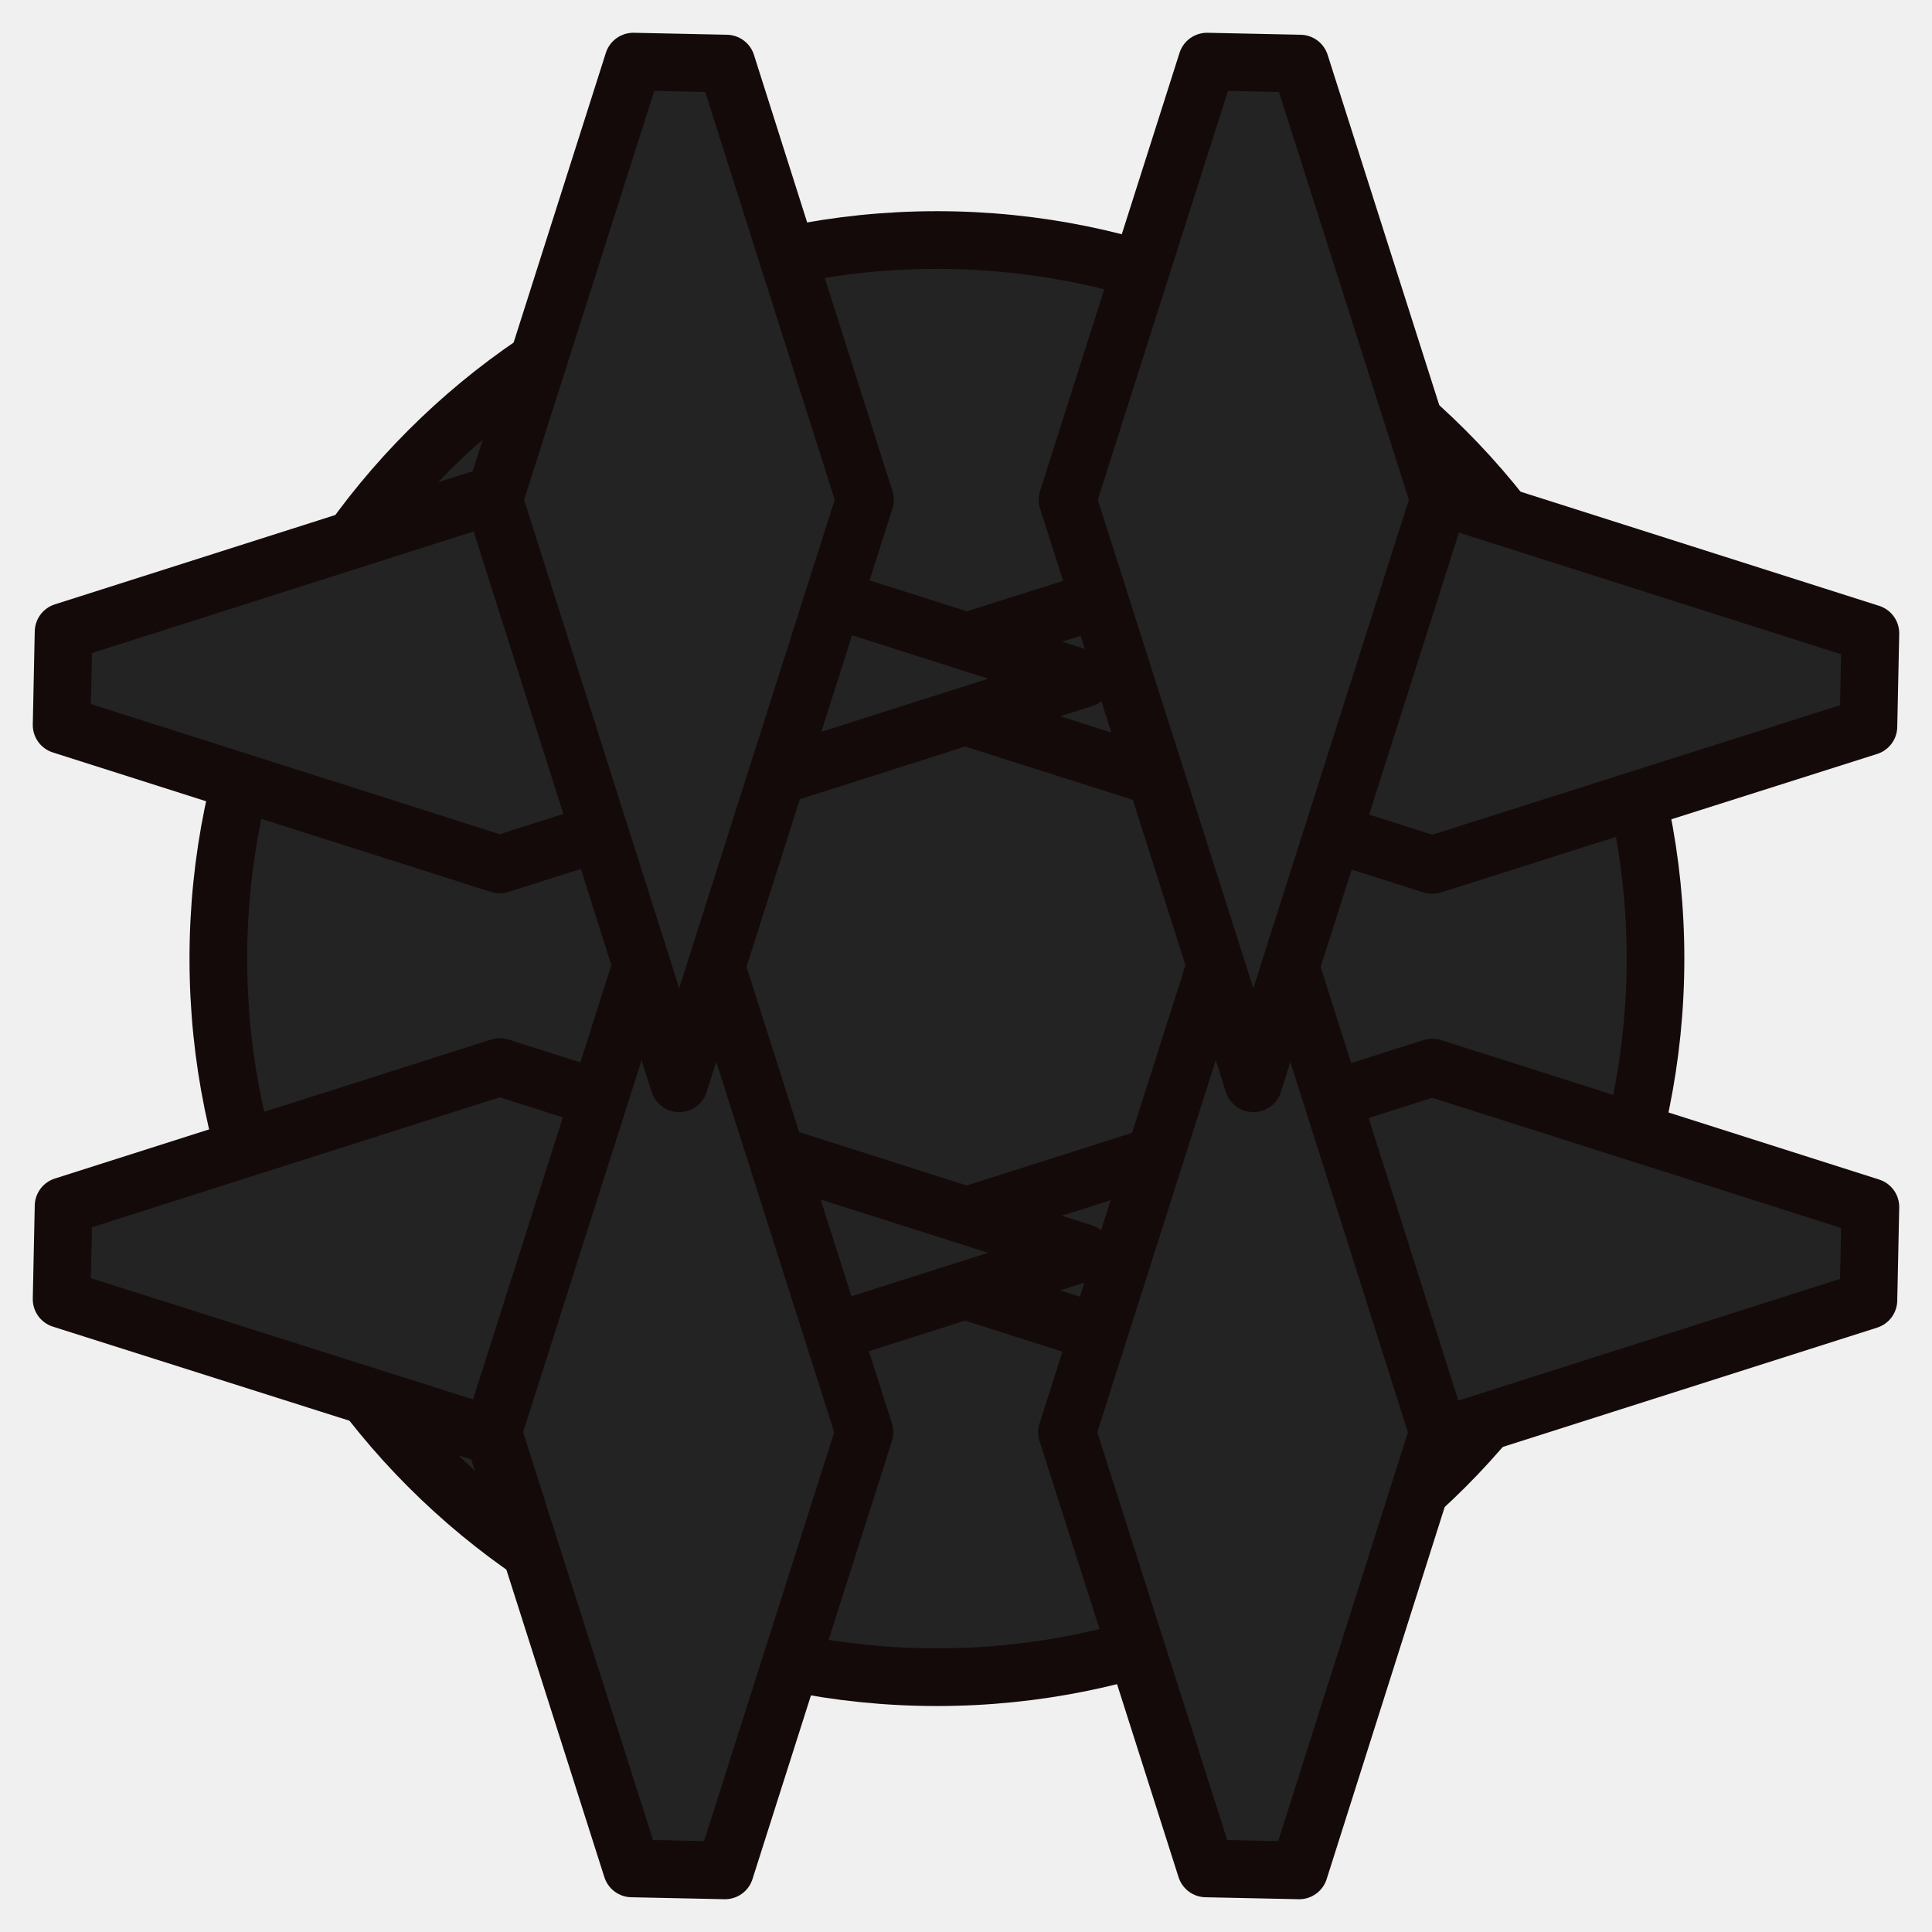
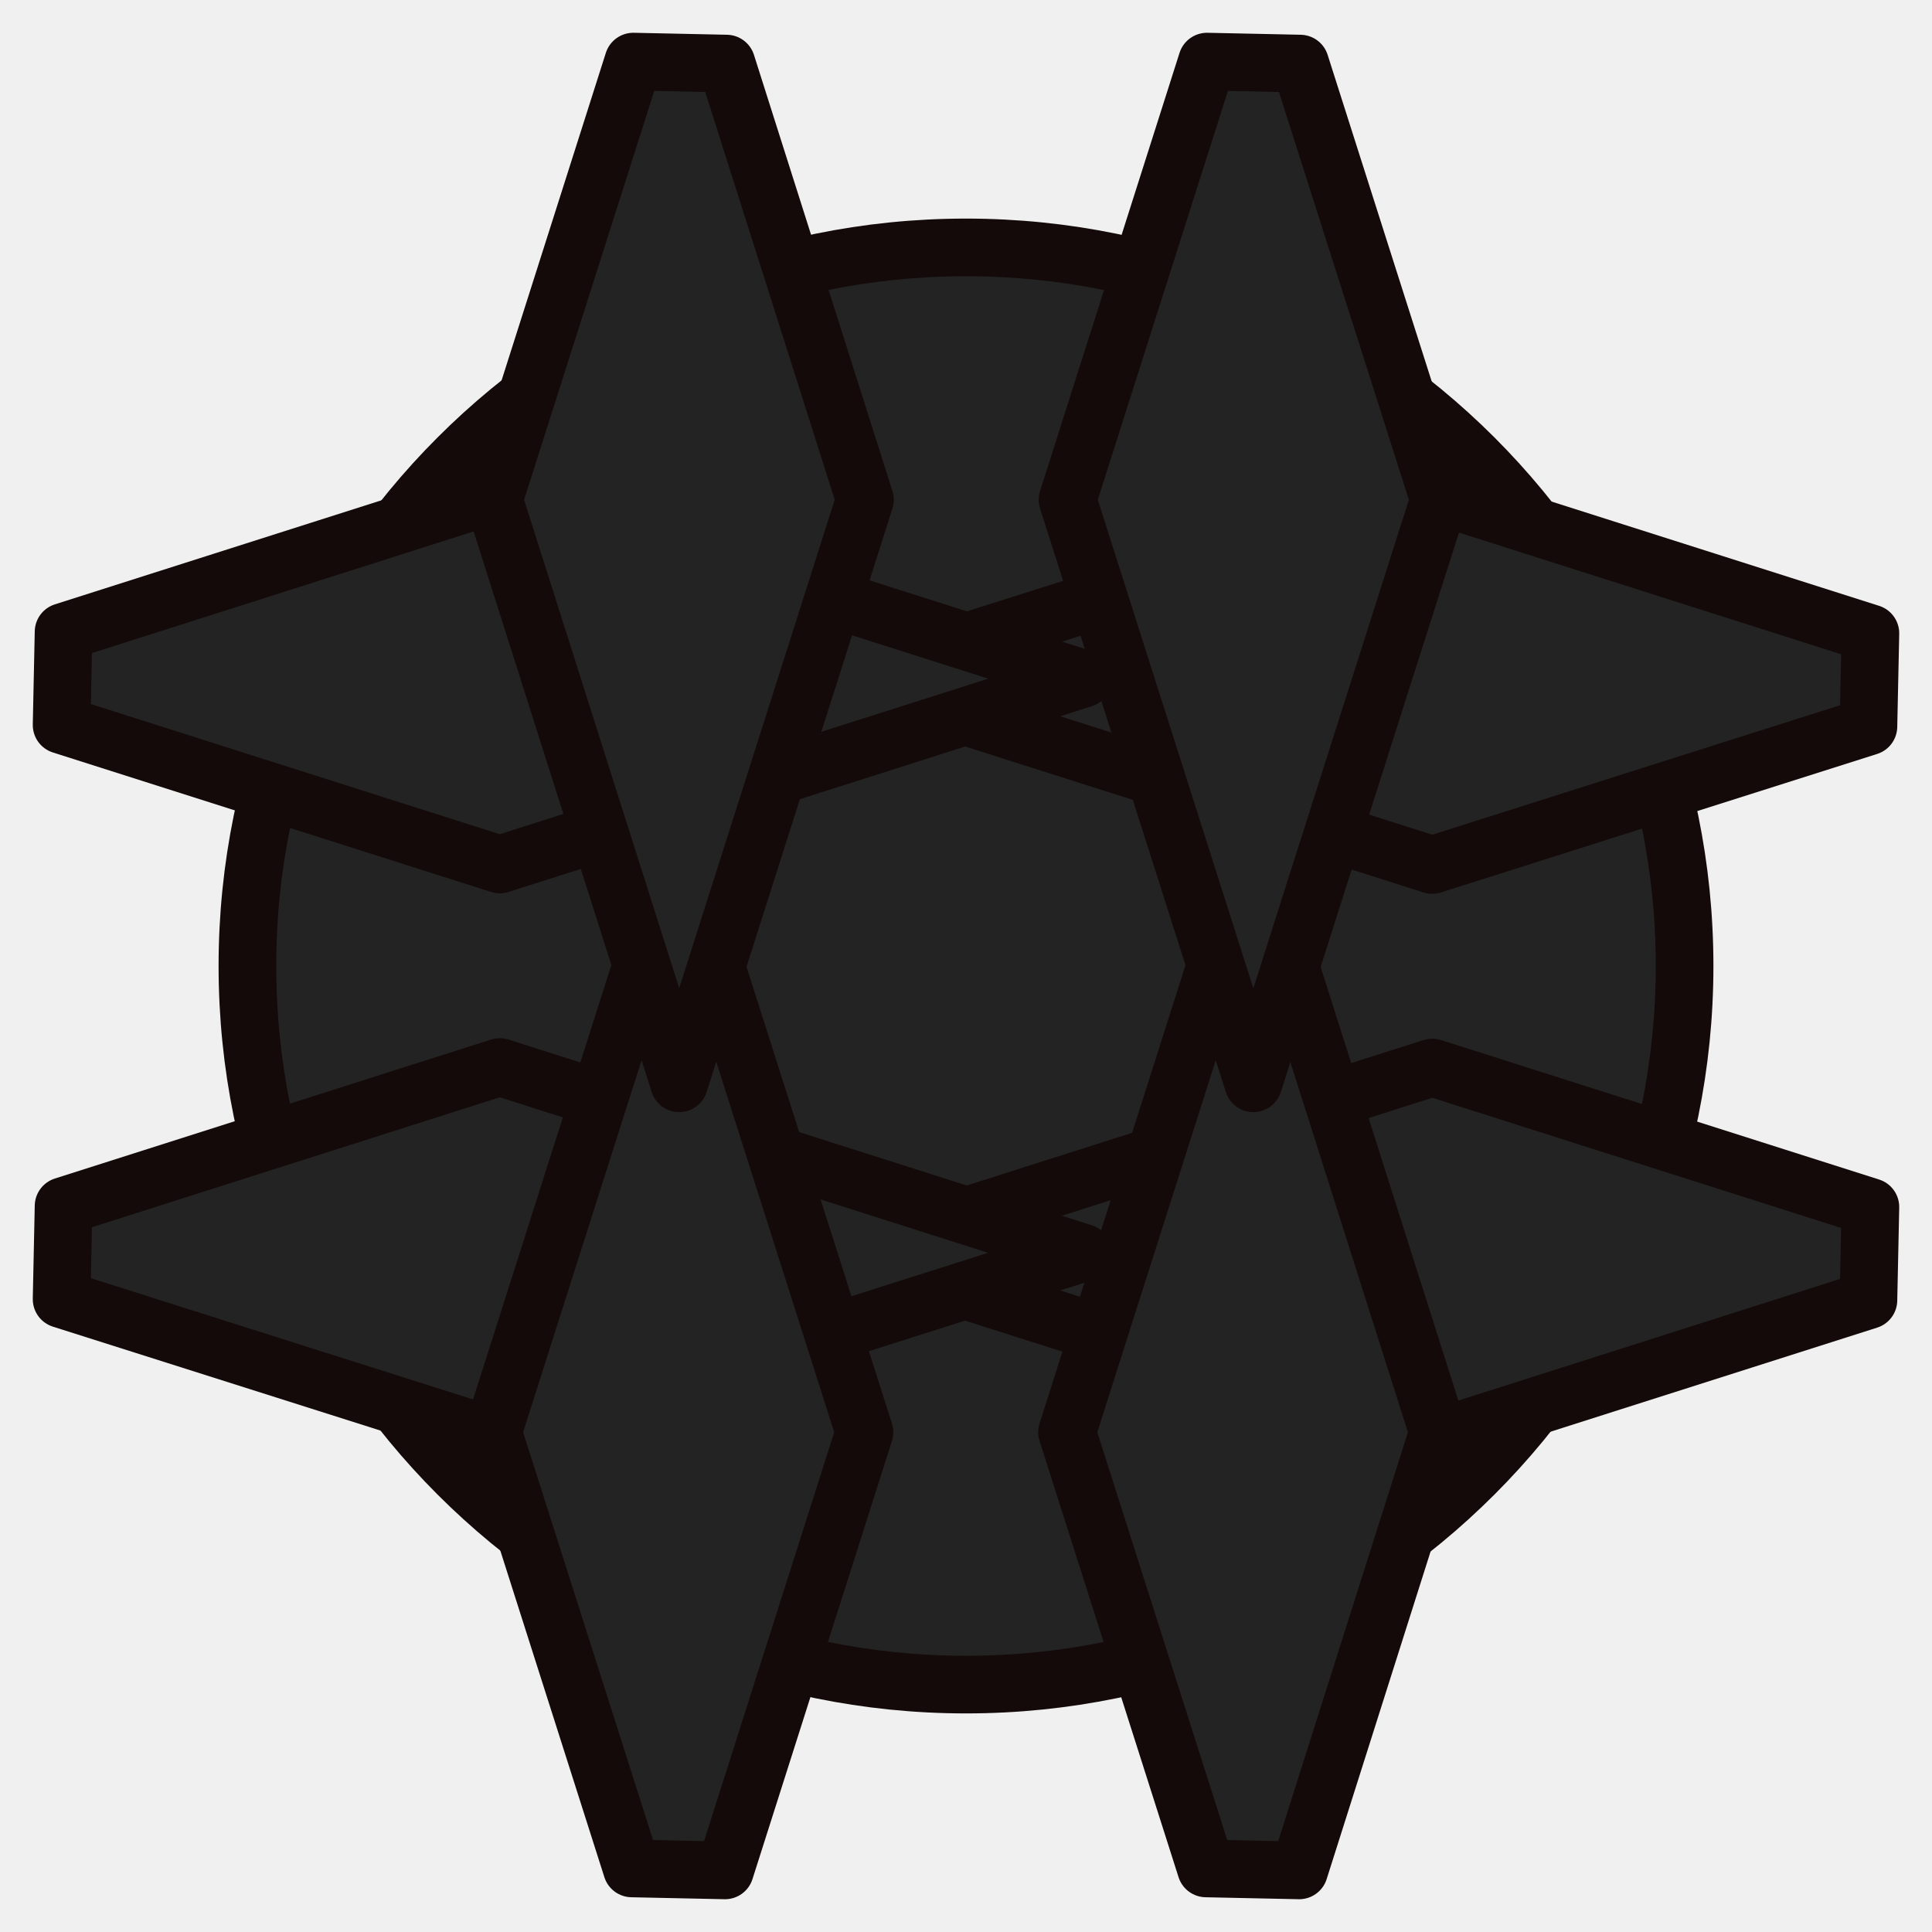
- <svg xmlns="http://www.w3.org/2000/svg" viewBox="0 0 39.2 39.2" width="200" height="200" version="1.1" id="svg954">
-   <defs id="defs926">
-     <style id="style924">
-             .cls-1,.cls-3{fill:#232323;stroke:#c46865;stroke-width:2.5px;stroke-linejoin:round}.cls-3{stroke:#140a0a;stroke-width:1.17px;fill:#6d6c6c}.cls-8,.cls-9{fill:none;stroke:#fff;stroke-miterlimit:10;stroke-width:2px}.cls-9{opacity:.2}
+ <svg xmlns="http://www.w3.org/2000/svg" viewBox="0 0 39.2 39.2" width="200" height="200" version="1.1">
+   <defs>
+     <style>
+             .cls-3{stroke-linejoin:round;stroke:#140a0a;stroke-width:1.17px;}
        </style>
  </defs>
-   <g id="Layer_2" data-name="Layer 2">
-     <g id="Layer_3" data-name="Layer 3">
-       <circle cx="19.01" cy="19.45" r="14.58" id="circle940" stroke-linejoin="round" stroke-width="1.17" stroke="#140a0a" fill="#232323" />
-       <path class="cls-3" d="M37.91 26.38l-8.85 2.82-11.84-3.77 11.84-3.77 8.89 2.83-.04 1.89z" id="path942" style="fill:#232323;fill-opacity:1" />
-       <path class="cls-3" d="M1.29 24.47l8.85-2.82 11.84 3.77-11.84 3.76-8.89-2.82.04-1.89zM37.91 14.74l-8.85 2.81-11.84-3.77 11.84-3.76 8.89 2.83-.04 1.89z" id="path944" style="fill:#232323;fill-opacity:1" />
-       <path class="cls-3" d="M1.29 12.82L10.14 10l11.84 3.77-11.84 3.77-8.89-2.83.04-1.89zM12.82 37.91L10 29.06l3.77-11.84 3.77 11.84-2.83 8.89-1.89-.04z" id="path946" style="fill:#232323;fill-opacity:1" />
-       <path class="cls-3" d="M14.74 1.29l2.81 8.85-3.77 11.84-3.76-11.84 2.83-8.89 1.89.04zM24.47 37.91l-2.82-8.85 3.77-11.84 3.76 11.84-2.82 8.89-1.89-.04z" id="path948" style="fill:#232323;fill-opacity:1" />
-       <path class="cls-3" d="M26.38 1.29l2.82 8.85-3.77 11.84-3.77-11.84 2.83-8.89 1.89.04z" id="path950" style="fill:#232323;fill-opacity:1" />
-       <path style="opacity:1;fill:#232323;fill-opacity:1;stroke:none;stroke-width:4.145;stroke-linejoin:round;stroke-miterlimit:4;stroke-dasharray:none;stroke-opacity:1;paint-order:normal" d="m 38.719,101.641 -26.439,-8.481 0.01,-3.254 0.01,-3.254 25.065,-7.963 c 13.786,-4.379 25.14,-7.888 25.231,-7.797 0.279,0.279 11.489,35.786 11.5,36.426 0.009,0.555 -7.176,3.008 -8.397,2.867 -0.298,-0.035 -12.44,-3.879 -26.981,-8.544 z" id="path5877" transform="scale(0.153125)" />
+   <g fill="#232323">
+     <circle cx="19.6" cy="19.6" r="14.58" stroke="#140a0a" stroke-width="1.17" stroke-linejoin="round" />
+     <g fill-opacity="1">
+       <path class="cls-3" fill="#232323" fill-opacity="1" d="M37.91 26.38l-8.85 2.82-11.84-3.77 11.84-3.77 8.89 2.83-.04 1.89z" />
+       <path class="cls-3" fill="#232323" fill-opacity="1" d="M1.29 24.47l8.85-2.82 11.84 3.77-11.84 3.76-8.89-2.82.04-1.89z" />
+       <path class="cls-3" fill="#232323" fill-opacity="1" d="M37.91 14.74l-8.85 2.81-11.84-3.77 11.84-3.76 8.89 2.83-.04 1.89z" />
+       <path class="cls-3" fill="#232323" fill-opacity="1" d="M1.29 12.82L10.14 10l11.84 3.77-11.84 3.77-8.89-2.83.04-1.89z" />
+       <path class="cls-3" fill="#232323" fill-opacity="1" d="M12.82 37.91L10 29.06l3.77-11.84 3.77 11.84-2.83 8.89-1.89-.04z" />
+       <path class="cls-3" fill="#232323" fill-opacity="1" d="M14.74 1.29l2.81 8.85-3.77 11.84-3.76-11.84 2.83-8.89 1.89.04z" />
+       <path class="cls-3" fill="#232323" fill-opacity="1" d="M24.47 37.91l-2.82-8.85 3.77-11.84 3.76 11.84-2.82 8.89-1.89-.04z" />
+       <path class="cls-3" fill="#232323" fill-opacity="1" d="M26.38 1.29l2.82 8.85-3.77 11.84-3.77-11.84 2.83-8.89 1.89.04z" />
    </g>
  </g>
</svg>
